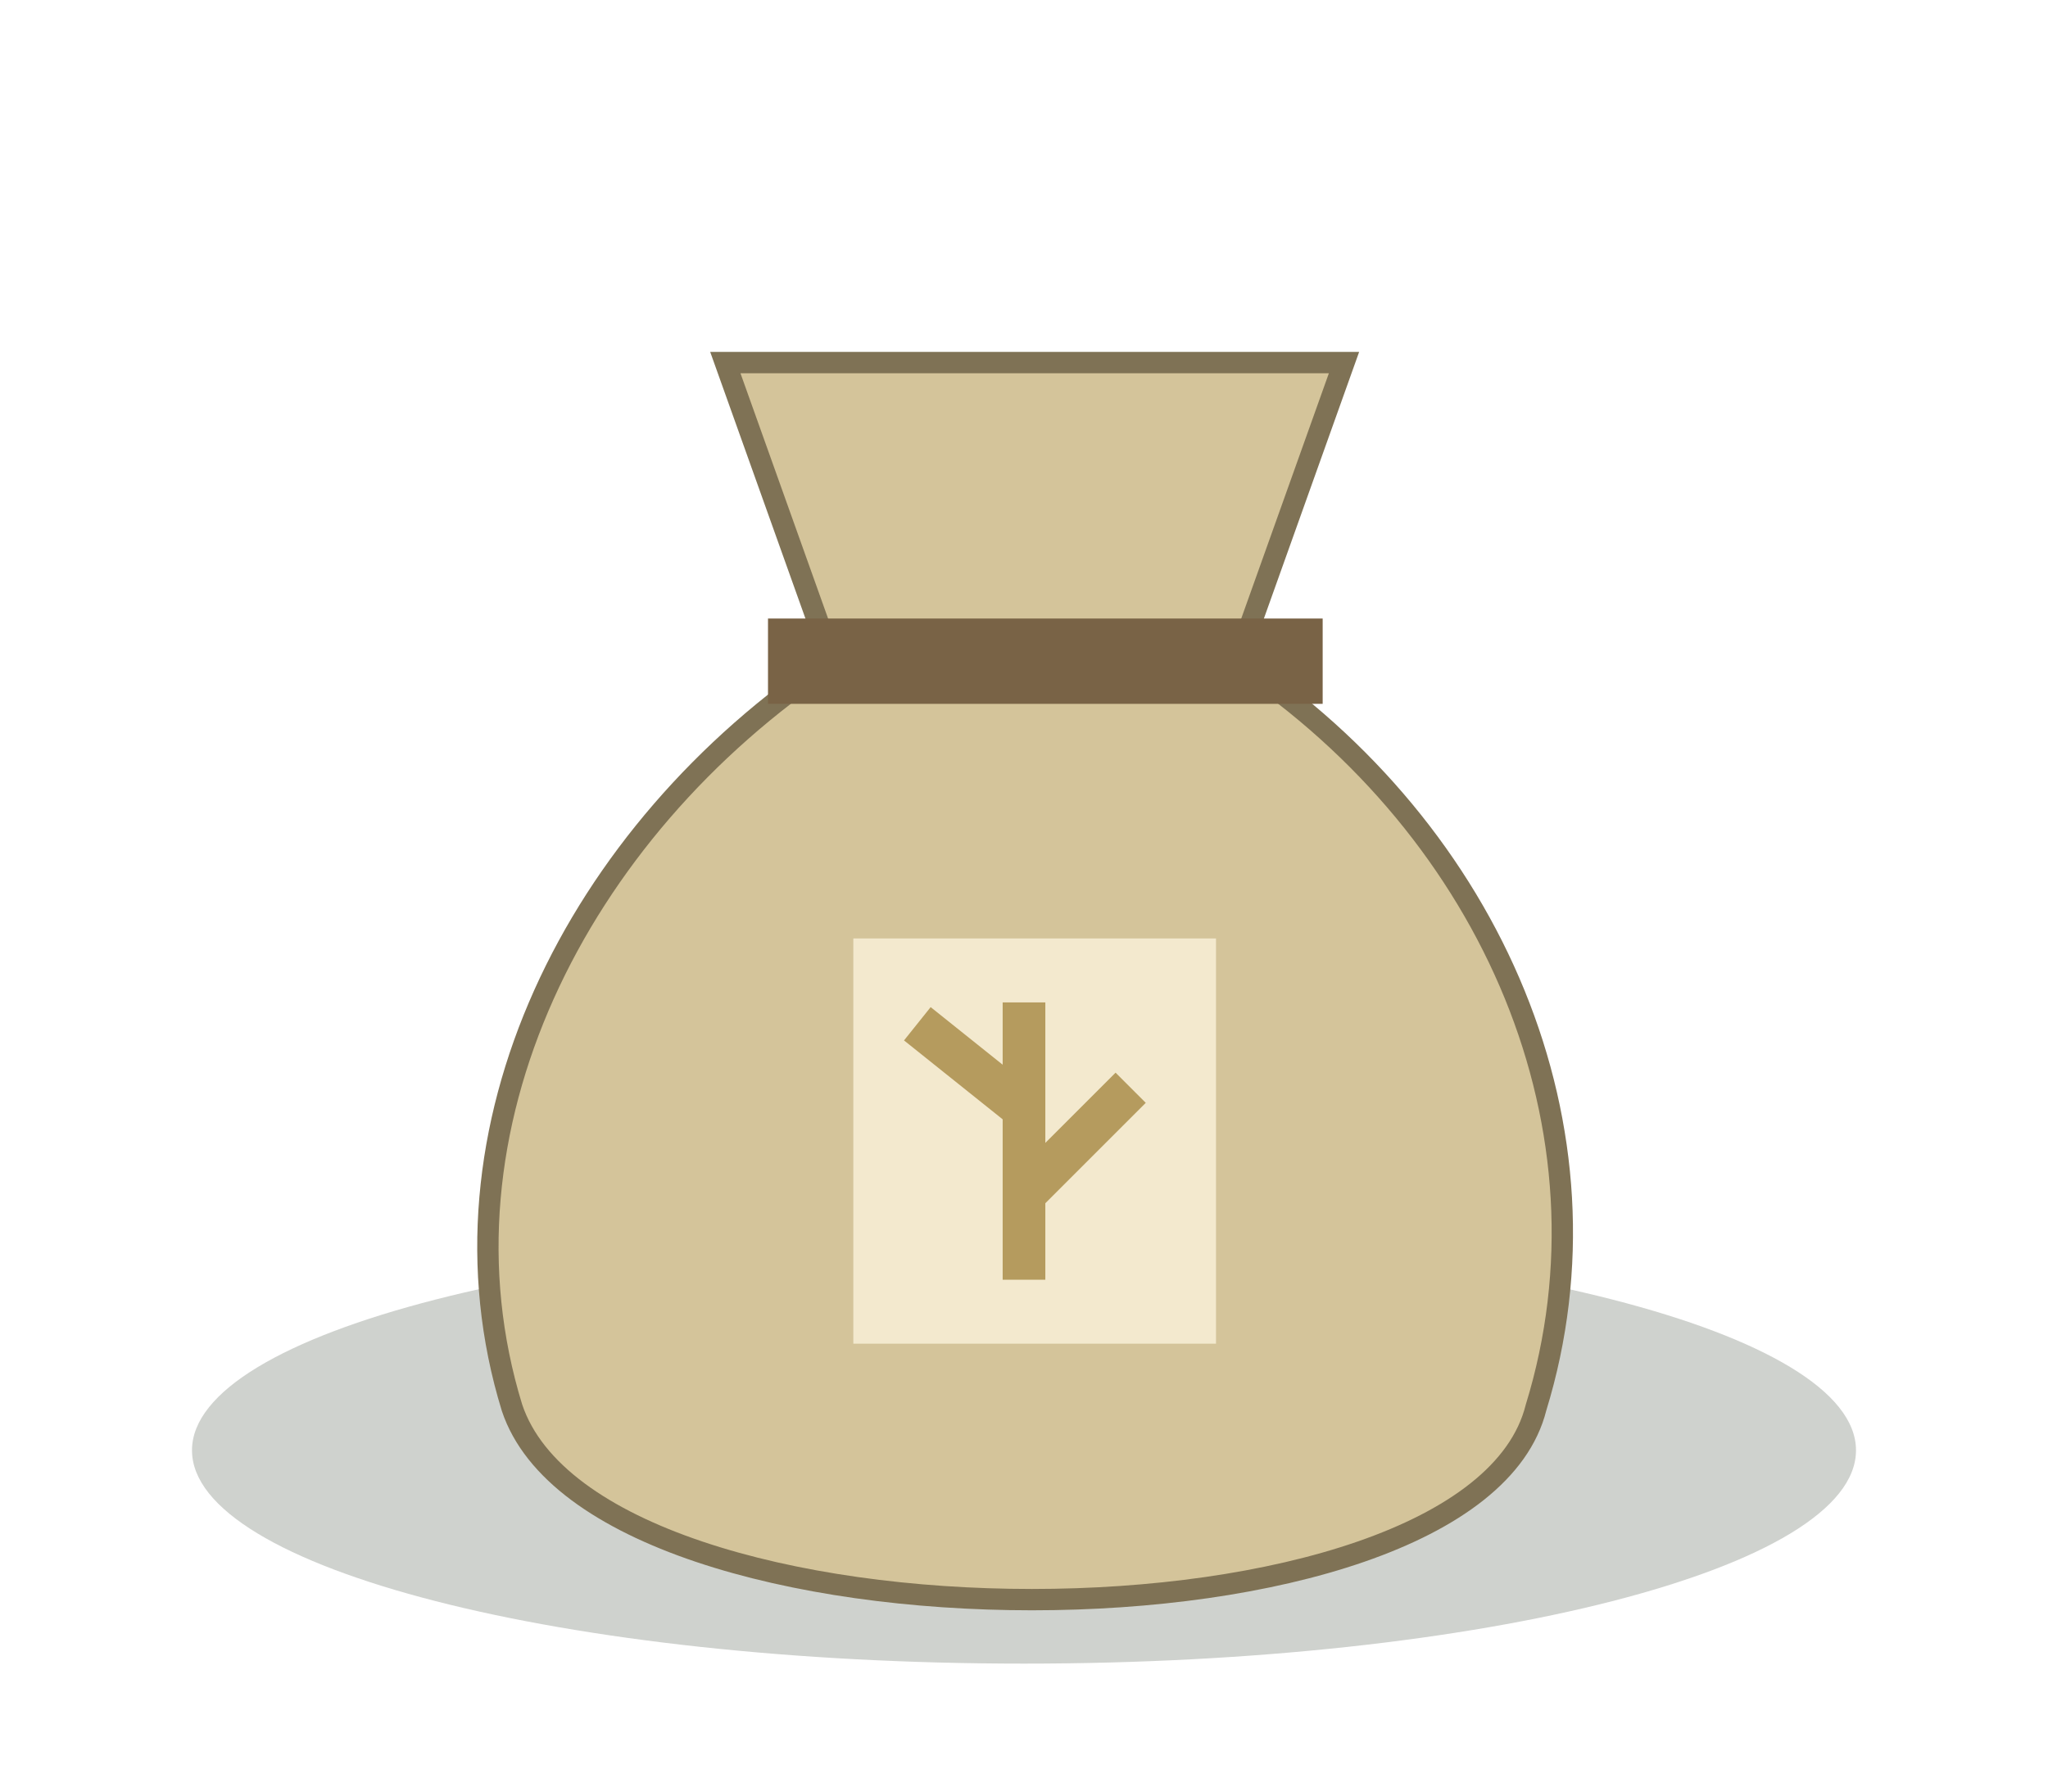
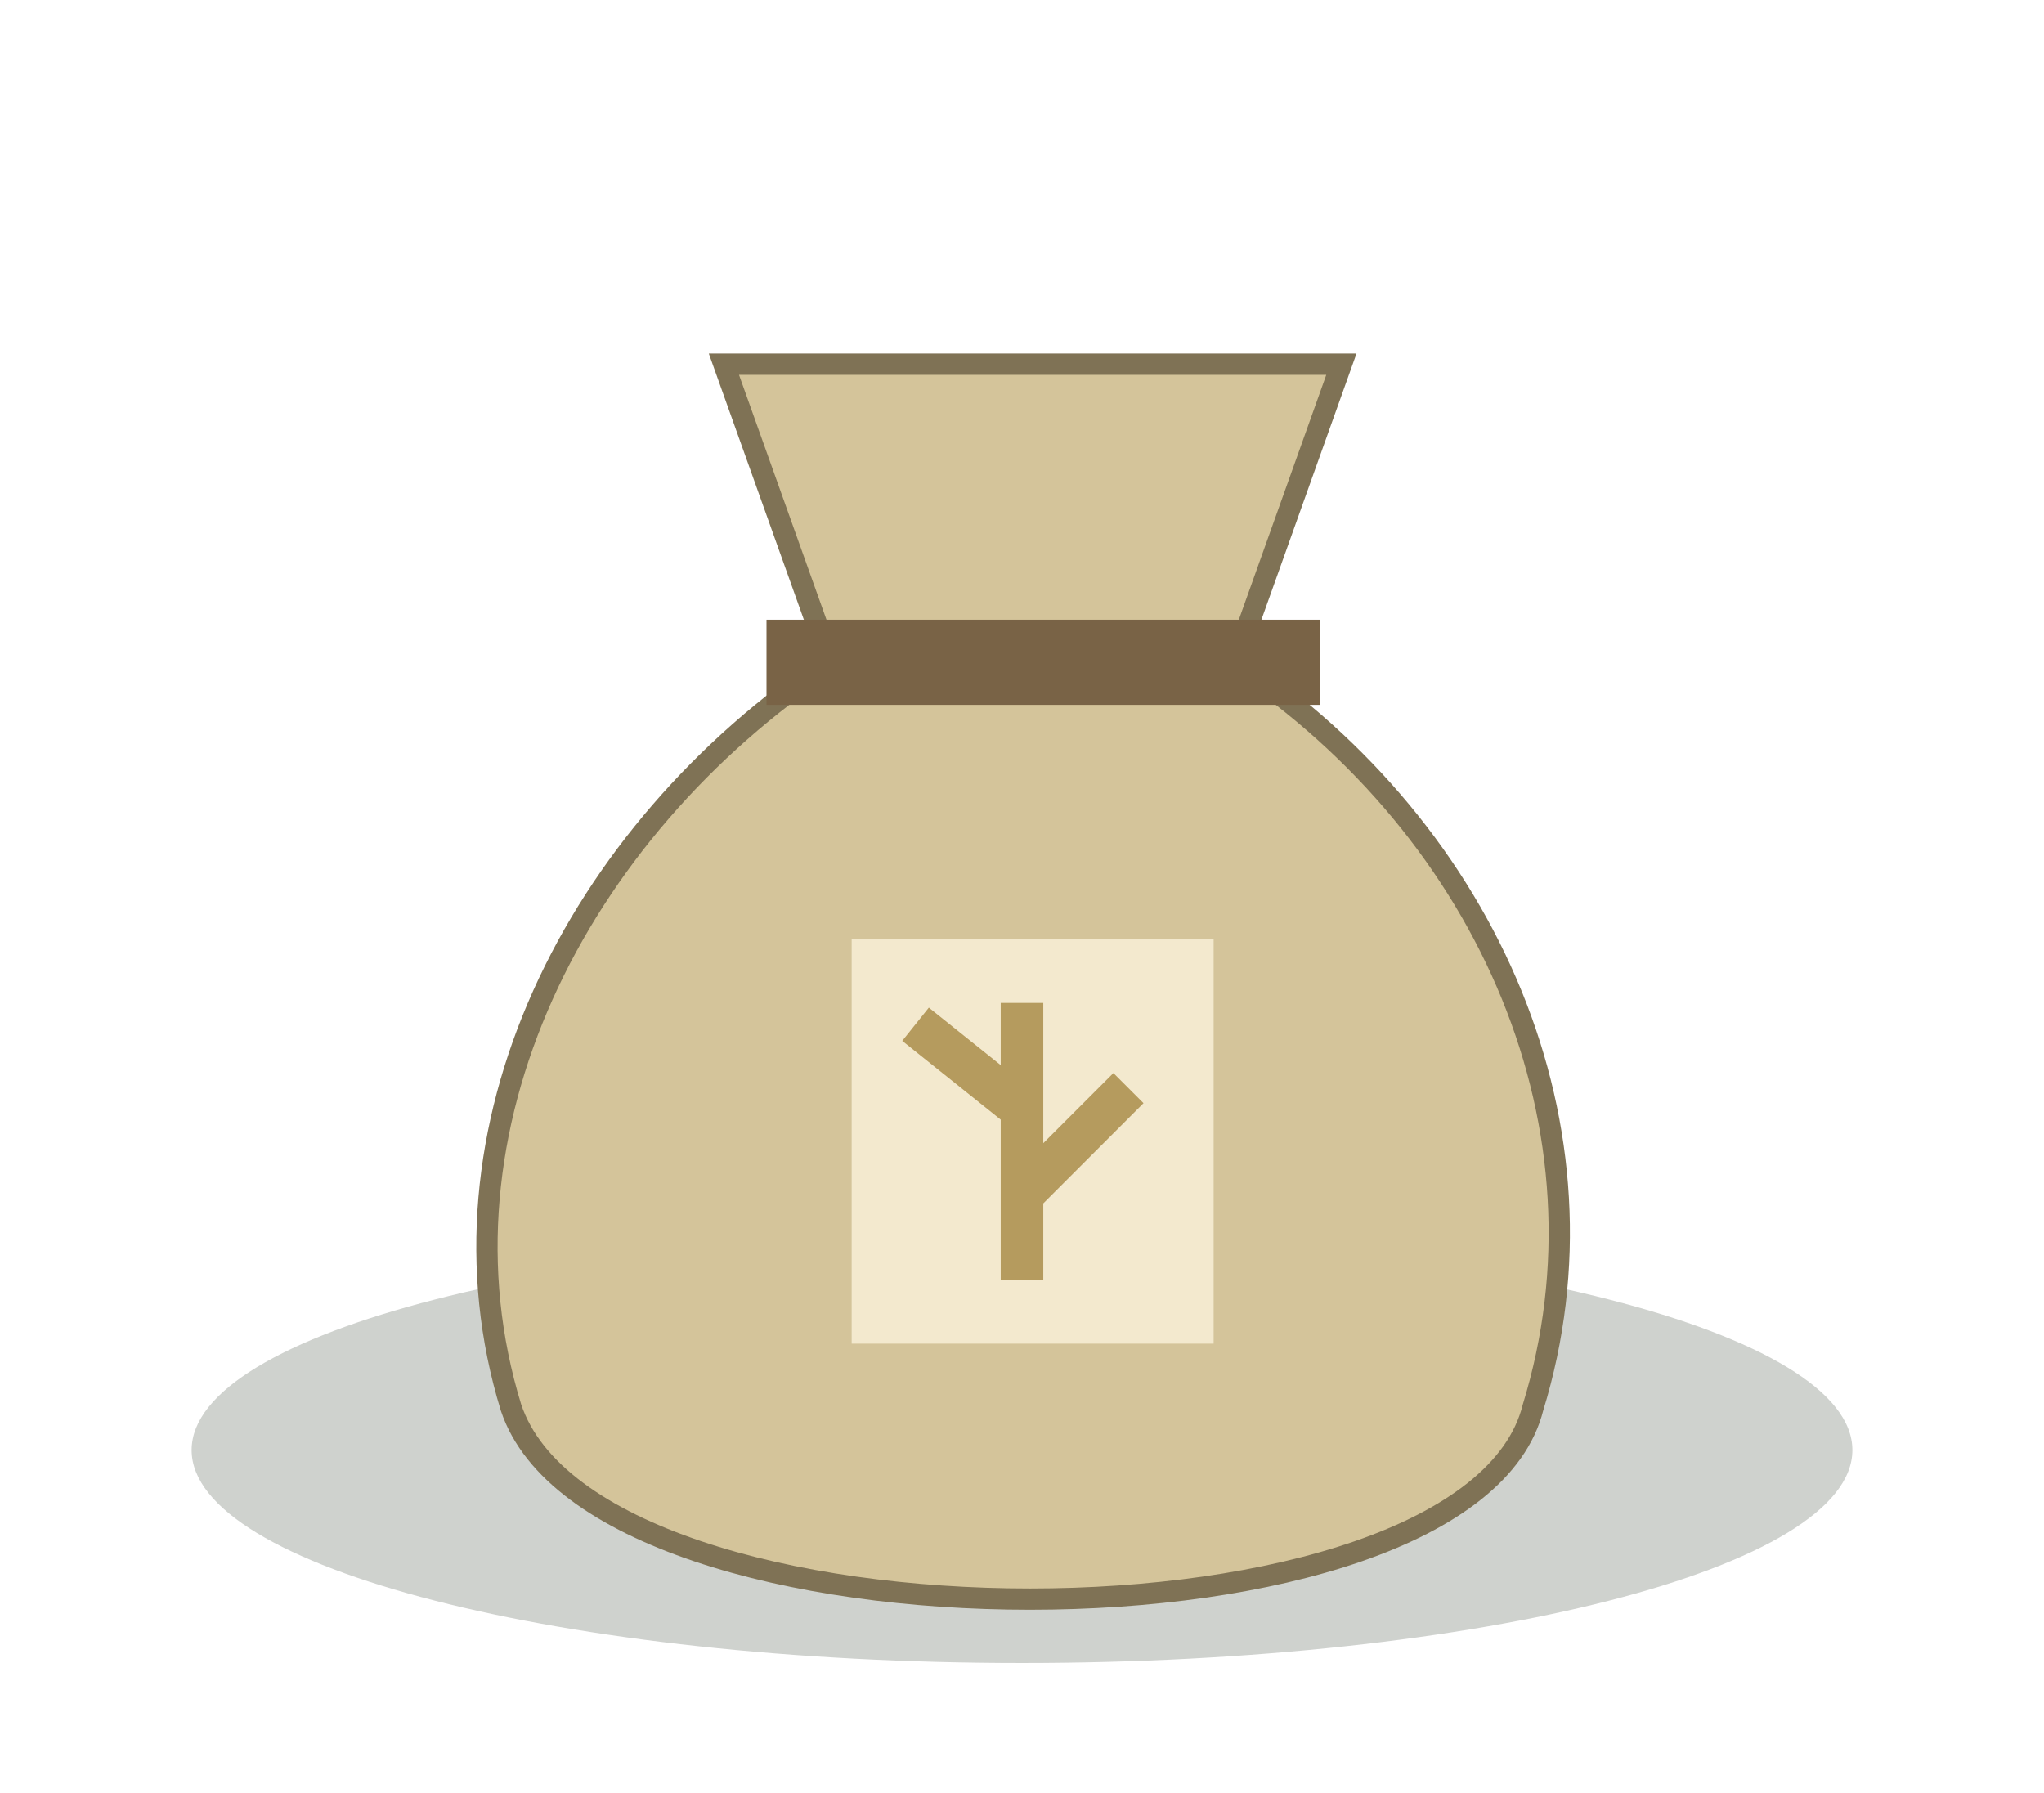
- <svg xmlns="http://www.w3.org/2000/svg" viewBox="0 0 96 84">
+ <svg xmlns="http://www.w3.org/2000/svg" viewBox="0 0 96 84" width="171" height="150">
  <ellipse fill="#263021" opacity=".22" cx="48" cy="68" rx="39" ry="10" />
  <path fill="#d4c49a" stroke="#7f7255" d="M34 17h29l-5 14c12 8 18 22 14 35-3 12-44 12-48 0-4-13 3-27 15-35z" />
  <path stroke="#796346" stroke-width="4" d="M36 31h26" />
  <path fill="#f3e9ce" d="M40 44h17v19H40z" />
  <path stroke="#b59b5e" stroke-width="2" d="M48 47v13m0-8-5-4m5 8 5-5" />
</svg>
